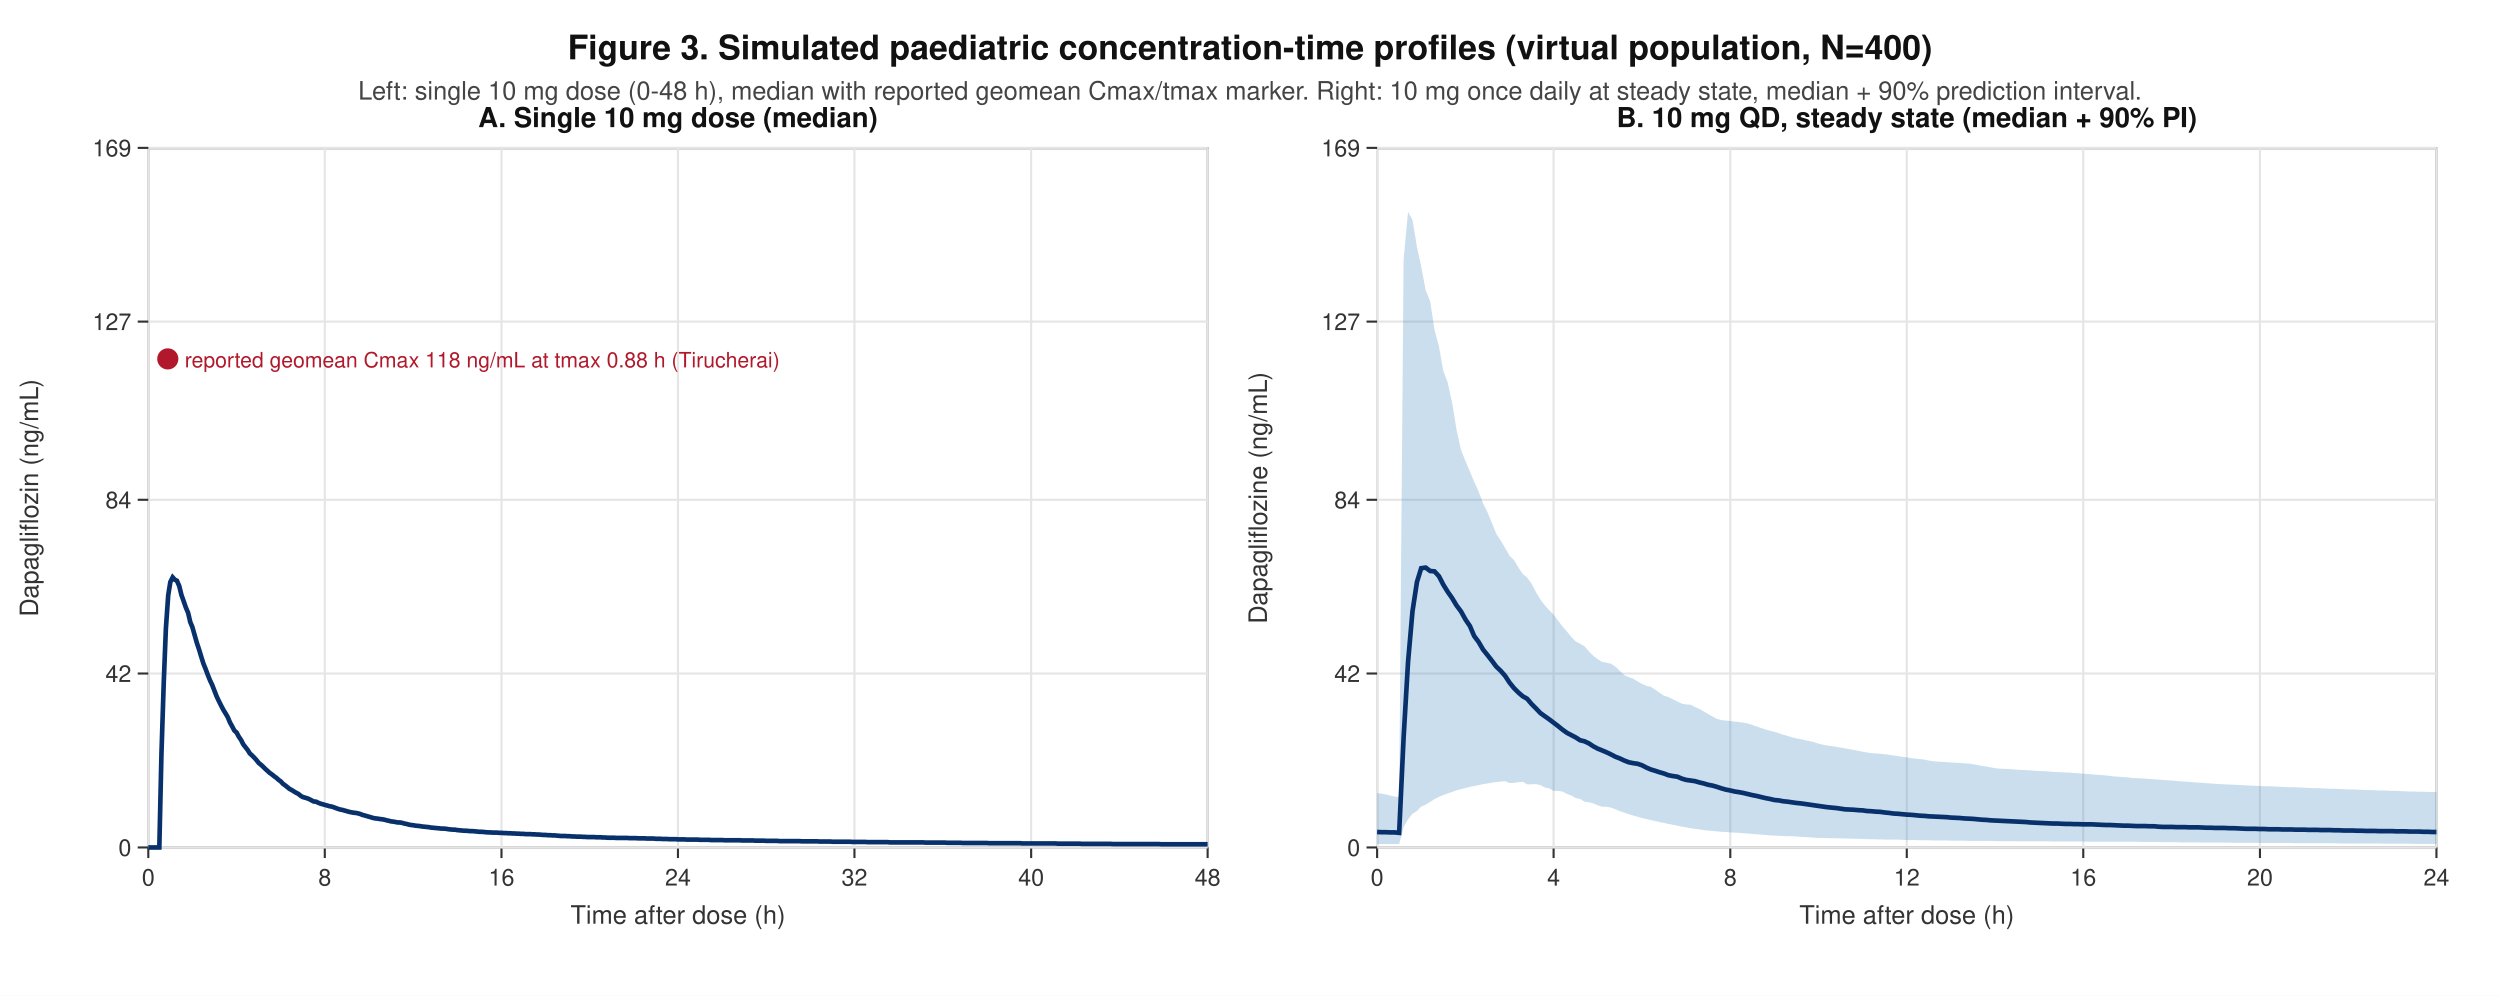
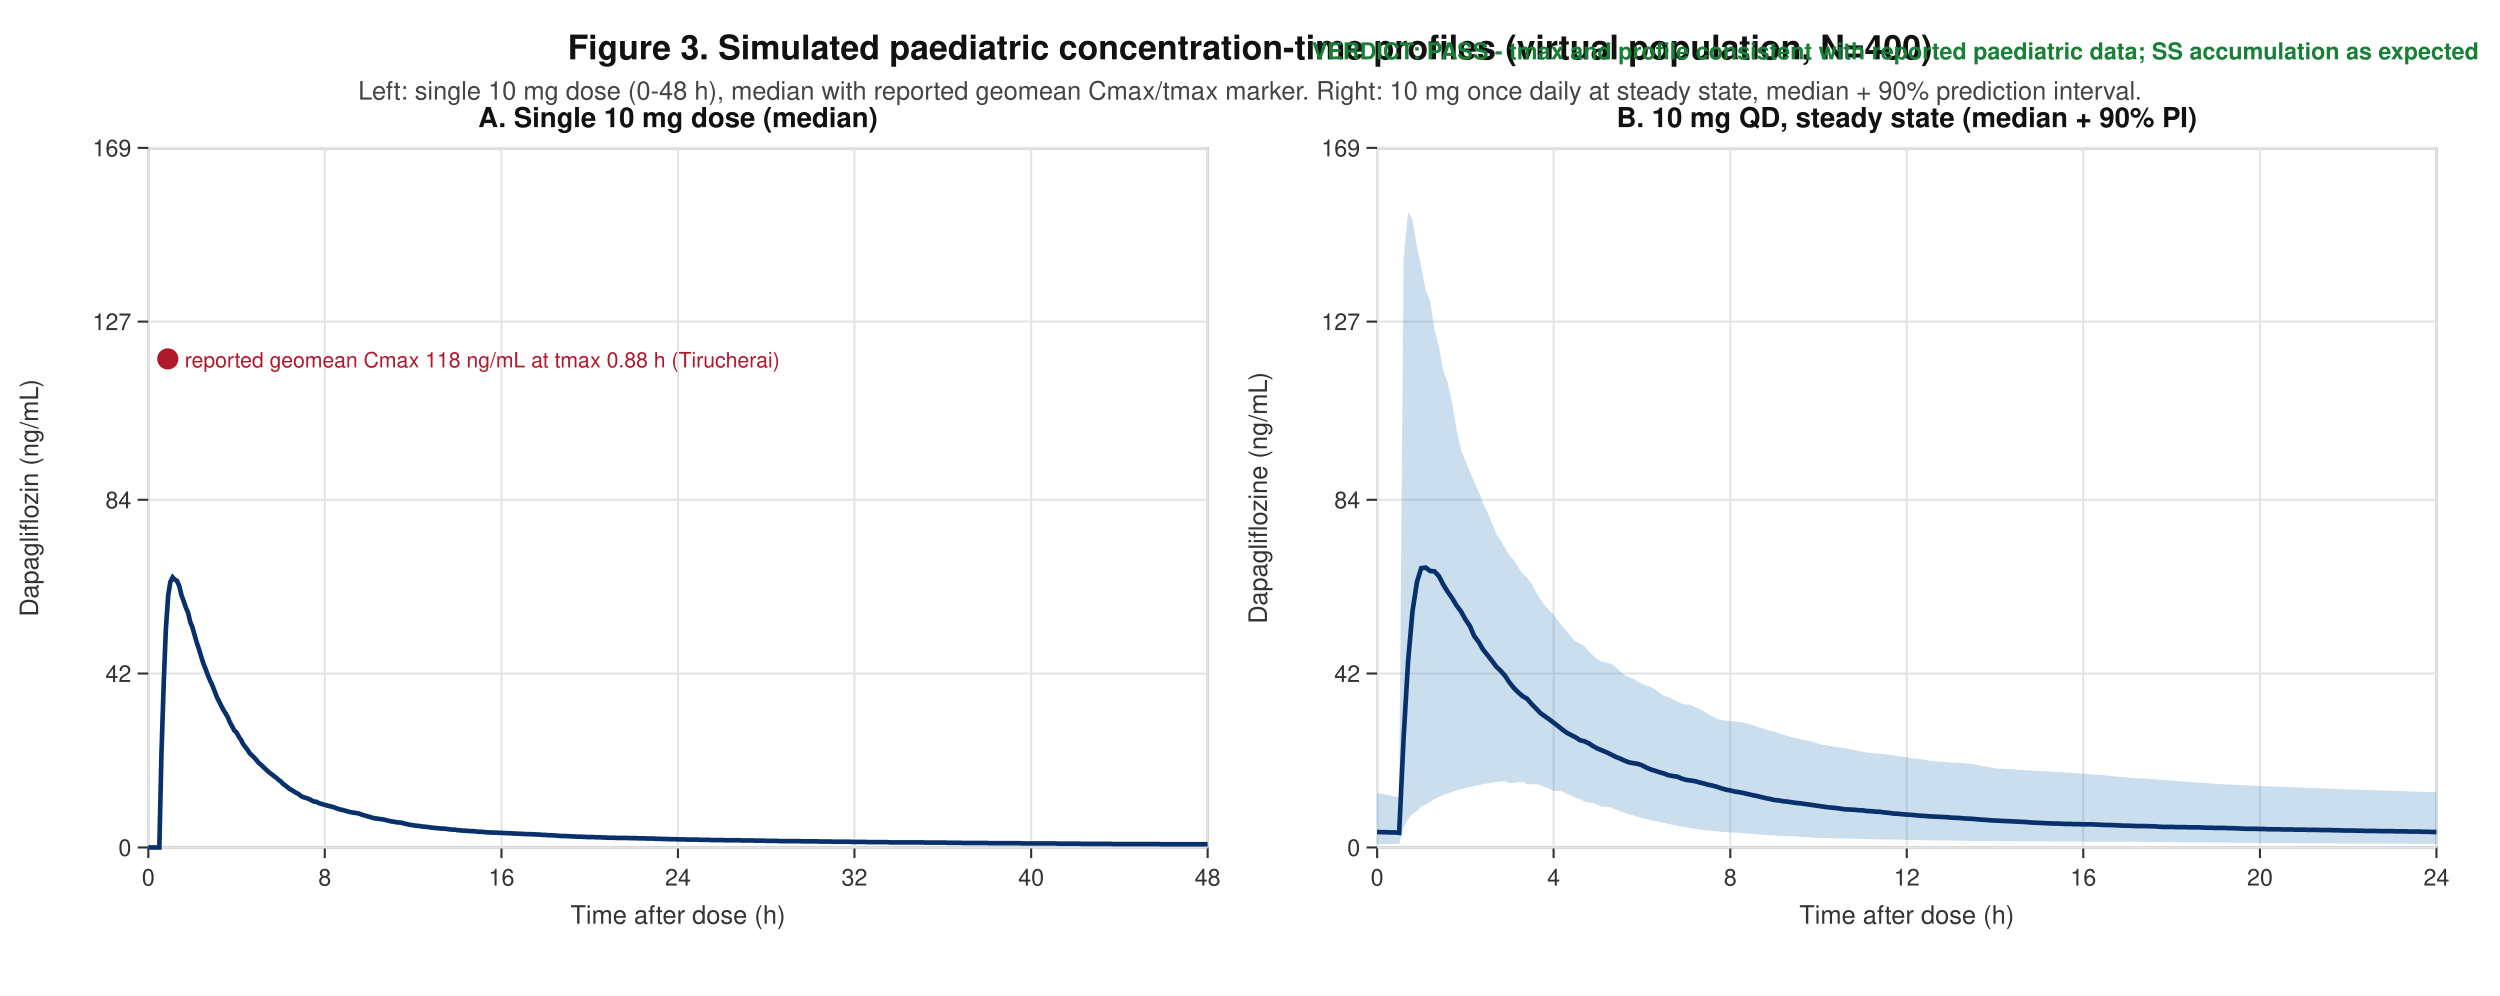
<svg xmlns="http://www.w3.org/2000/svg" width="1180" height="470" viewBox="0 0 1180 470" font-family="Helvetica, Arial, sans-serif">
  <rect width="1180" height="470" fill="white" />
  <text x="590" y="28" font-size="16" font-weight="bold" text-anchor="middle" fill="#111">Figure 3. Simulated paediatric concentration-time profiles (virtual population, N=400)</text>
  <text x="590" y="47" font-size="12" text-anchor="middle" fill="#444">Left: single 10 mg dose (0-48 h), median with reported geomean Cmax/tmax marker. Right: 10 mg once daily at steady state, median + 90% prediction interval.</text>
  <rect x="70" y="70" width="500" height="330" fill="none" stroke="#999" />
  <line x1="70.0" y1="70" x2="70.0" y2="400" stroke="#e5e5e5" />
  <line x1="70.0" y1="400" x2="70.0" y2="405" stroke="#333" />
  <text x="70.0" y="418" font-size="11" text-anchor="middle" fill="#333">0</text>
  <line x1="153.3" y1="70" x2="153.3" y2="400" stroke="#e5e5e5" />
  <line x1="153.3" y1="400" x2="153.3" y2="405" stroke="#333" />
  <text x="153.3" y="418" font-size="11" text-anchor="middle" fill="#333">8</text>
  <line x1="236.7" y1="70" x2="236.7" y2="400" stroke="#e5e5e5" />
  <line x1="236.7" y1="400" x2="236.7" y2="405" stroke="#333" />
  <text x="236.7" y="418" font-size="11" text-anchor="middle" fill="#333">16</text>
  <line x1="320.0" y1="70" x2="320.0" y2="400" stroke="#e5e5e5" />
  <line x1="320.0" y1="400" x2="320.0" y2="405" stroke="#333" />
  <text x="320.0" y="418" font-size="11" text-anchor="middle" fill="#333">24</text>
  <line x1="403.3" y1="70" x2="403.3" y2="400" stroke="#e5e5e5" />
  <line x1="403.3" y1="400" x2="403.3" y2="405" stroke="#333" />
  <text x="403.3" y="418" font-size="11" text-anchor="middle" fill="#333">32</text>
  <line x1="486.7" y1="70" x2="486.7" y2="400" stroke="#e5e5e5" />
  <line x1="486.7" y1="400" x2="486.7" y2="405" stroke="#333" />
  <text x="486.7" y="418" font-size="11" text-anchor="middle" fill="#333">40</text>
  <line x1="570.0" y1="70" x2="570.0" y2="400" stroke="#e5e5e5" />
  <line x1="570.0" y1="400" x2="570.0" y2="405" stroke="#333" />
  <text x="570.0" y="418" font-size="11" text-anchor="middle" fill="#333">48</text>
  <line x1="70" y1="400.0" x2="570" y2="400.0" stroke="#e5e5e5" />
  <line x1="65" y1="400.0" x2="70" y2="400.0" stroke="#333" />
  <text x="62" y="404.0" font-size="11" text-anchor="end" fill="#333">0</text>
  <line x1="70" y1="317.9" x2="570" y2="317.9" stroke="#e5e5e5" />
  <line x1="65" y1="317.9" x2="70" y2="317.9" stroke="#333" />
  <text x="62" y="321.9" font-size="11" text-anchor="end" fill="#333">42</text>
  <line x1="70" y1="235.9" x2="570" y2="235.9" stroke="#e5e5e5" />
  <line x1="65" y1="235.9" x2="70" y2="235.9" stroke="#333" />
  <text x="62" y="239.9" font-size="11" text-anchor="end" fill="#333">84</text>
  <line x1="70" y1="151.8" x2="570" y2="151.8" stroke="#e5e5e5" />
  <line x1="65" y1="151.8" x2="70" y2="151.8" stroke="#333" />
  <text x="62" y="155.8" font-size="11" text-anchor="end" fill="#333">127</text>
  <line x1="70" y1="69.8" x2="570" y2="69.8" stroke="#e5e5e5" />
  <line x1="65" y1="69.8" x2="70" y2="69.8" stroke="#333" />
  <text x="62" y="73.8" font-size="11" text-anchor="end" fill="#333">169</text>
  <text x="320.0" y="60" font-size="13" font-weight="bold" text-anchor="middle" fill="#111">A. Single 10 mg dose (median)</text>
  <text x="320.0" y="436" font-size="12" text-anchor="middle" fill="#333">Time after dose (h)</text>
  <text x="18" y="235.0" font-size="12" text-anchor="middle" fill="#333" transform="rotate(-90 18 235.0)">Dapagliflozin (ng/mL)</text>
  <polyline fill="none" stroke="#08306b" stroke-width="2.2" points="70.0,400.0 71.0,400.0 72.1,400.0 73.1,400.0 74.2,400.0 75.2,400.0 76.2,355.9 77.3,321.8 78.3,296.6 79.4,280.9 80.4,274.7 81.5,272.5 82.5,273.6 83.5,274.1 84.6,276.6 85.6,280.7 86.7,283.8 87.7,286.7 88.8,289.3 89.8,293.6 90.8,296.0 91.9,299.9 92.9,303.4 94.0,306.7 95.0,310.0 96.0,313.2 97.1,315.9 98.1,318.6 99.2,321.3 100.2,323.4 101.2,326.0 102.3,328.8 103.3,330.9 104.4,333.1 105.4,335.0 106.5,336.8 107.5,338.5 108.5,340.9 109.6,342.9 110.6,344.8 111.7,345.8 112.7,347.7 113.8,349.3 114.8,351.3 115.8,352.6 116.9,354.0 117.9,355.6 119.0,356.6 120.0,357.6 121.0,358.7 122.1,360.1 123.1,360.9 124.2,361.9 125.2,362.9 126.2,363.8 127.3,364.8 128.3,365.5 129.4,366.4 130.4,367.1 131.5,368.1 132.5,368.8 133.5,369.9 134.6,370.7 135.6,371.5 136.7,372.4 137.7,372.9 138.8,373.6 139.8,374.2 140.8,374.7 141.9,375.6 142.9,376.2 144.0,376.5 145.0,376.8 146.0,377.2 147.1,377.8 148.1,378.3 149.2,378.4 150.2,378.9 151.2,379.3 152.3,379.6 153.3,379.9 154.4,380.2 155.4,380.5 156.5,380.7 157.5,381.0 158.5,381.4 159.6,381.8 160.6,382.1 161.7,382.3 162.7,382.6 163.8,382.9 164.8,383.2 165.8,383.4 166.9,383.6 167.9,383.7 169.0,383.9 170.0,384.2 171.0,384.6 172.1,384.9 173.1,385.2 174.2,385.5 175.2,385.8 176.2,386.1 177.3,386.3 178.3,386.4 179.4,386.6 180.4,386.7 181.5,386.9 182.5,387.2 183.5,387.4 184.6,387.7 185.6,387.8 186.7,388.0 187.7,388.2 188.8,388.2 189.8,388.4 190.8,388.7 191.9,388.9 192.9,389.2 194.0,389.4 195.0,389.5 196.0,389.7 197.1,389.8 198.1,389.9 199.2,390.1 200.2,390.2 201.2,390.3 202.3,390.4 203.3,390.6 204.4,390.7 205.4,390.8 206.5,390.9 207.5,391.0 208.5,391.1 209.6,391.1 210.6,391.2 211.7,391.4 212.7,391.5 213.8,391.6 214.8,391.6 215.8,391.8 216.9,391.9 217.9,392.0 219.0,392.1 220.0,392.1 221.0,392.2 222.1,392.3 223.1,392.3 224.2,392.4 225.2,392.5 226.2,392.6 227.3,392.6 228.3,392.7 229.4,392.8 230.4,392.9 231.5,392.9 232.5,393.0 233.5,393.0 234.6,393.0 235.6,393.1 236.7,393.1 237.7,393.2 238.7,393.2 239.8,393.3 240.8,393.3 241.9,393.4 242.9,393.4 244.0,393.5 245.0,393.5 246.0,393.6 247.1,393.6 248.1,393.7 249.2,393.7 250.2,393.7 251.3,393.8 252.3,393.8 253.3,393.9 254.4,393.9 255.4,394.0 256.5,394.1 257.5,394.1 258.5,394.2 259.6,394.2 260.6,394.3 261.7,394.3 262.7,394.4 263.8,394.5 264.8,394.6 265.8,394.6 266.9,394.6 267.9,394.7 269.0,394.7 270.0,394.8 271.0,394.8 272.1,394.9 273.1,394.9 274.2,394.9 275.2,395.0 276.2,395.0 277.3,395.1 278.3,395.1 279.4,395.1 280.4,395.1 281.5,395.2 282.5,395.2 283.5,395.2 284.6,395.3 285.6,395.3 286.7,395.4 287.7,395.4 288.8,395.4 289.8,395.4 290.8,395.5 291.9,395.5 292.9,395.5 294.0,395.5 295.0,395.5 296.0,395.5 297.1,395.6 298.1,395.6 299.2,395.6 300.2,395.6 301.2,395.7 302.3,395.7 303.3,395.7 304.4,395.7 305.4,395.8 306.5,395.8 307.5,395.8 308.5,395.8 309.6,395.9 310.6,395.9 311.7,395.9 312.7,396.0 313.8,396.0 314.8,396.0 315.8,396.1 316.9,396.1 317.9,396.1 319.0,396.1 320.0,396.2 321.0,396.2 322.1,396.2 323.1,396.2 324.2,396.3 325.2,396.3 326.3,396.3 327.3,396.3 328.3,396.3 329.4,396.3 330.4,396.4 331.5,396.4 332.5,396.4 333.5,396.4 334.6,396.4 335.6,396.5 336.7,396.5 337.7,396.5 338.8,396.5 339.8,396.5 340.8,396.5 341.9,396.6 342.9,396.6 344.0,396.6 345.0,396.6 346.0,396.6 347.1,396.6 348.1,396.6 349.2,396.6 350.2,396.7 351.2,396.7 352.3,396.7 353.3,396.7 354.4,396.7 355.4,396.7 356.5,396.8 357.5,396.8 358.5,396.8 359.6,396.8 360.6,396.8 361.7,396.9 362.7,396.9 363.8,396.9 364.8,396.9 365.8,396.9 366.9,396.9 367.9,397.0 369.0,397.0 370.0,397.0 371.0,397.0 372.1,397.0 373.1,397.0 374.2,397.0 375.2,397.0 376.2,397.0 377.3,397.0 378.3,397.1 379.4,397.1 380.4,397.1 381.5,397.1 382.5,397.1 383.5,397.1 384.6,397.1 385.6,397.1 386.7,397.2 387.7,397.2 388.8,397.2 389.8,397.2 390.8,397.2 391.9,397.2 392.9,397.3 394.0,397.3 395.0,397.3 396.0,397.3 397.1,397.3 398.1,397.3 399.2,397.3 400.2,397.3 401.2,397.3 402.3,397.4 403.3,397.4 404.4,397.4 405.4,397.4 406.5,397.4 407.5,397.4 408.5,397.4 409.6,397.5 410.6,397.5 411.7,397.5 412.7,397.5 413.8,397.5 414.8,397.5 415.8,397.5 416.9,397.5 417.9,397.5 419.0,397.5 420.0,397.6 421.0,397.6 422.1,397.6 423.1,397.6 424.2,397.6 425.2,397.6 426.2,397.6 427.3,397.6 428.3,397.6 429.4,397.6 430.4,397.6 431.5,397.6 432.5,397.6 433.5,397.6 434.6,397.6 435.6,397.6 436.7,397.7 437.7,397.7 438.7,397.7 439.8,397.7 440.8,397.7 441.9,397.7 442.9,397.7 444.0,397.7 445.0,397.7 446.0,397.7 447.1,397.8 448.1,397.8 449.2,397.8 450.2,397.8 451.3,397.8 452.3,397.8 453.3,397.8 454.4,397.9 455.4,397.9 456.5,397.9 457.5,397.9 458.5,397.9 459.6,397.9 460.6,397.9 461.7,397.9 462.7,397.9 463.8,397.9 464.8,397.9 465.8,397.9 466.9,398.0 467.9,398.0 469.0,398.0 470.0,398.0 471.0,398.0 472.1,398.0 473.1,398.0 474.2,398.0 475.2,398.0 476.2,398.0 477.3,398.0 478.3,398.0 479.4,398.0 480.4,398.0 481.5,398.0 482.5,398.1 483.5,398.1 484.6,398.1 485.6,398.1 486.7,398.1 487.7,398.1 488.8,398.1 489.8,398.1 490.8,398.1 491.9,398.1 492.9,398.1 494.0,398.1 495.0,398.1 496.0,398.1 497.1,398.1 498.1,398.1 499.2,398.2 500.2,398.2 501.3,398.2 502.3,398.2 503.3,398.2 504.4,398.2 505.4,398.2 506.5,398.2 507.5,398.2 508.5,398.2 509.6,398.2 510.6,398.3 511.7,398.3 512.7,398.3 513.8,398.3 514.8,398.3 515.8,398.3 516.9,398.3 517.9,398.3 519.0,398.3 520.0,398.3 521.0,398.3 522.1,398.3 523.1,398.3 524.2,398.3 525.2,398.4 526.2,398.4 527.3,398.4 528.3,398.4 529.4,398.4 530.4,398.4 531.5,398.4 532.5,398.4 533.5,398.4 534.6,398.4 535.6,398.4 536.7,398.4 537.7,398.4 538.8,398.4 539.8,398.4 540.8,398.4 541.9,398.4 542.9,398.4 544.0,398.4 545.0,398.4 546.0,398.4 547.1,398.4 548.1,398.5 549.2,398.5 550.2,398.5 551.2,398.5 552.3,398.5 553.3,398.5 554.4,398.5 555.4,398.5 556.5,398.5 557.5,398.5 558.5,398.5 559.6,398.5 560.6,398.5 561.7,398.5 562.7,398.5 563.8,398.5 564.8,398.5 565.8,398.5 566.9,398.5 567.9,398.5 569.0,398.5 570.0,398.5" />
  <circle cx="79.2" cy="169.4" r="5" fill="#b2182b" />
  <text x="87.2" y="173.4" font-size="10" fill="#b2182b">reported geomean Cmax 118 ng/mL at tmax 0.88 h (Tirucherai)</text>
  <rect x="650" y="70" width="500" height="330" fill="none" stroke="#999" />
  <line x1="650.0" y1="70" x2="650.0" y2="400" stroke="#e5e5e5" />
  <line x1="650.0" y1="400" x2="650.0" y2="405" stroke="#333" />
  <text x="650.0" y="418" font-size="11" text-anchor="middle" fill="#333">0</text>
  <line x1="733.3" y1="70" x2="733.3" y2="400" stroke="#e5e5e5" />
  <line x1="733.3" y1="400" x2="733.3" y2="405" stroke="#333" />
  <text x="733.3" y="418" font-size="11" text-anchor="middle" fill="#333">4</text>
  <line x1="816.7" y1="70" x2="816.7" y2="400" stroke="#e5e5e5" />
  <line x1="816.7" y1="400" x2="816.7" y2="405" stroke="#333" />
  <text x="816.7" y="418" font-size="11" text-anchor="middle" fill="#333">8</text>
  <line x1="900.0" y1="70" x2="900.0" y2="400" stroke="#e5e5e5" />
  <line x1="900.0" y1="400" x2="900.0" y2="405" stroke="#333" />
  <text x="900.0" y="418" font-size="11" text-anchor="middle" fill="#333">12</text>
  <line x1="983.3" y1="70" x2="983.3" y2="400" stroke="#e5e5e5" />
  <line x1="983.3" y1="400" x2="983.3" y2="405" stroke="#333" />
  <text x="983.3" y="418" font-size="11" text-anchor="middle" fill="#333">16</text>
  <line x1="1066.7" y1="70" x2="1066.7" y2="400" stroke="#e5e5e5" />
  <line x1="1066.7" y1="400" x2="1066.7" y2="405" stroke="#333" />
  <text x="1066.7" y="418" font-size="11" text-anchor="middle" fill="#333">20</text>
  <line x1="1150.0" y1="70" x2="1150.0" y2="400" stroke="#e5e5e5" />
  <line x1="1150.0" y1="400" x2="1150.0" y2="405" stroke="#333" />
  <text x="1150.0" y="418" font-size="11" text-anchor="middle" fill="#333">24</text>
  <line x1="650" y1="400.0" x2="1150" y2="400.0" stroke="#e5e5e5" />
  <line x1="645" y1="400.0" x2="650" y2="400.0" stroke="#333" />
  <text x="642" y="404.0" font-size="11" text-anchor="end" fill="#333">0</text>
  <line x1="650" y1="317.9" x2="1150" y2="317.9" stroke="#e5e5e5" />
  <line x1="645" y1="317.9" x2="650" y2="317.9" stroke="#333" />
  <text x="642" y="321.9" font-size="11" text-anchor="end" fill="#333">42</text>
  <line x1="650" y1="235.9" x2="1150" y2="235.9" stroke="#e5e5e5" />
  <line x1="645" y1="235.9" x2="650" y2="235.9" stroke="#333" />
  <text x="642" y="239.9" font-size="11" text-anchor="end" fill="#333">84</text>
  <line x1="650" y1="151.8" x2="1150" y2="151.8" stroke="#e5e5e5" />
  <line x1="645" y1="151.8" x2="650" y2="151.8" stroke="#333" />
  <text x="642" y="155.8" font-size="11" text-anchor="end" fill="#333">127</text>
  <line x1="650" y1="69.8" x2="1150" y2="69.8" stroke="#e5e5e5" />
  <line x1="645" y1="69.8" x2="650" y2="69.8" stroke="#333" />
  <text x="642" y="73.8" font-size="11" text-anchor="end" fill="#333">169</text>
  <text x="900.0" y="60" font-size="13" font-weight="bold" text-anchor="middle" fill="#111">B. 10 mg QD, steady state (median + 90% PI)</text>
  <text x="900.0" y="436" font-size="12" text-anchor="middle" fill="#333">Time after dose (h)</text>
  <text x="598" y="235.0" font-size="12" text-anchor="middle" fill="#333" transform="rotate(-90 598 235.0)">Dapagliflozine (ng/mL)</text>
  <polygon points="650.0,374.4 652.1,374.6 654.2,375.0 656.2,375.5 658.3,376.0 660.4,376.2 662.5,122.6 664.6,100.0 666.7,103.8 668.8,116.6 670.8,125.8 672.9,137.0 675.0,142.1 677.1,155.7 679.2,163.6 681.2,175.0 683.3,180.5 685.4,190.1 687.5,202.9 689.6,212.4 691.7,217.6 693.8,222.6 695.8,227.4 697.9,232.0 700.0,237.6 702.1,241.8 704.2,246.9 706.2,251.9 708.3,255.1 710.4,258.6 712.5,262.3 714.6,264.4 716.7,267.9 718.8,271.0 720.8,272.6 722.9,275.5 725.0,279.5 727.1,283.0 729.2,285.8 731.2,288.0 733.3,290.1 735.4,292.9 737.5,295.7 739.6,298.1 741.7,300.7 743.8,302.8 745.8,303.8 747.9,305.1 750.0,307.5 752.1,309.6 754.2,311.2 756.2,312.4 758.3,312.8 760.4,313.3 762.5,314.7 764.6,316.7 766.7,318.7 768.8,319.6 770.8,320.3 772.9,321.6 775.0,322.8 777.1,323.7 779.2,324.2 781.2,325.5 783.3,327.0 785.4,328.4 787.5,329.0 789.6,330.1 791.7,331.1 793.8,332.1 795.8,332.5 797.9,332.6 800.0,333.7 802.1,334.6 804.2,335.8 806.2,337.0 808.3,338.2 810.4,339.3 812.5,339.9 814.6,340.1 816.7,340.3 818.8,340.6 820.8,340.8 822.9,341.1 825.0,341.5 827.1,342.2 829.2,342.9 831.2,343.6 833.3,344.3 835.4,344.9 837.5,345.4 839.6,346.1 841.7,346.8 843.8,347.4 845.8,348.0 847.9,348.5 850.0,348.9 852.1,349.4 854.2,349.8 856.2,350.3 858.3,351.0 860.4,351.5 862.5,351.9 864.6,352.2 866.7,352.5 868.8,352.9 870.8,353.2 872.9,353.6 875.0,354.0 877.1,354.4 879.2,354.8 881.2,355.2 883.3,355.5 885.4,355.6 887.5,355.8 889.6,356.0 891.7,356.3 893.8,356.6 895.8,356.9 897.9,357.2 900.0,357.5 902.1,357.8 904.2,358.1 906.2,358.3 908.3,358.5 910.4,359.0 912.5,359.3 914.6,359.5 916.7,359.6 918.8,359.7 920.8,359.9 922.9,360.0 925.0,360.1 927.1,360.3 929.2,360.4 931.2,360.7 933.3,361.1 935.4,361.5 937.5,361.8 939.6,362.2 941.7,362.6 943.8,362.8 945.8,362.9 947.9,363.0 950.0,363.1 952.1,363.3 954.2,363.4 956.2,363.5 958.3,363.6 960.4,363.8 962.5,363.9 964.6,364.0 966.7,364.1 968.8,364.3 970.8,364.4 972.9,364.5 975.0,364.6 977.1,364.7 979.2,364.9 981.2,365.0 983.3,365.2 985.4,365.3 987.5,365.5 989.6,365.7 991.7,365.8 993.8,366.0 995.8,366.2 997.9,366.5 1000.0,366.6 1002.1,366.8 1004.2,366.9 1006.2,367.2 1008.3,367.3 1010.4,367.4 1012.5,367.5 1014.6,367.7 1016.7,367.8 1018.8,368.0 1020.8,368.1 1022.9,368.3 1025.0,368.4 1027.1,368.6 1029.2,368.8 1031.2,368.9 1033.3,369.1 1035.4,369.2 1037.5,369.4 1039.6,369.5 1041.7,369.7 1043.8,369.8 1045.8,370.0 1047.9,370.1 1050.0,370.2 1052.1,370.3 1054.2,370.4 1056.2,370.5 1058.3,370.6 1060.4,370.7 1062.5,370.8 1064.6,370.9 1066.7,371.0 1068.8,371.1 1070.8,371.1 1072.9,371.2 1075.0,371.3 1077.1,371.4 1079.2,371.5 1081.2,371.6 1083.3,371.6 1085.4,371.7 1087.5,371.8 1089.6,371.9 1091.7,372.0 1093.8,372.0 1095.8,372.1 1097.9,372.2 1100.0,372.3 1102.1,372.3 1104.2,372.4 1106.2,372.5 1108.3,372.6 1110.4,372.6 1112.5,372.7 1114.6,372.8 1116.7,372.9 1118.8,372.9 1120.8,373.0 1122.9,373.1 1125.0,373.1 1127.1,373.2 1129.2,373.3 1131.2,373.3 1133.3,373.4 1135.4,373.5 1137.5,373.6 1139.6,373.6 1141.7,373.7 1143.8,373.7 1145.8,373.8 1147.9,373.8 1150.0,373.9 1150.0,398.4 1147.9,398.3 1145.8,398.3 1143.8,398.3 1141.7,398.3 1139.6,398.3 1137.5,398.2 1135.4,398.2 1133.3,398.2 1131.2,398.2 1129.2,398.2 1127.1,398.2 1125.0,398.2 1122.9,398.1 1120.8,398.1 1118.8,398.1 1116.7,398.1 1114.6,398.1 1112.5,398.1 1110.4,398.1 1108.3,398.1 1106.2,398.1 1104.2,398.1 1102.1,398.0 1100.0,398.0 1097.9,398.0 1095.8,398.0 1093.8,398.0 1091.7,398.0 1089.6,398.0 1087.5,398.0 1085.4,398.0 1083.3,398.0 1081.2,397.9 1079.2,397.9 1077.1,397.9 1075.0,397.9 1072.9,397.9 1070.8,397.9 1068.8,397.9 1066.7,397.9 1064.6,397.8 1062.5,397.8 1060.4,397.8 1058.3,397.8 1056.2,397.8 1054.2,397.8 1052.1,397.7 1050.0,397.7 1047.9,397.7 1045.8,397.7 1043.8,397.7 1041.7,397.7 1039.6,397.7 1037.5,397.6 1035.4,397.6 1033.3,397.6 1031.2,397.6 1029.2,397.6 1027.1,397.5 1025.0,397.5 1022.9,397.5 1020.8,397.5 1018.8,397.4 1016.7,397.4 1014.6,397.4 1012.5,397.4 1010.4,397.4 1008.3,397.3 1006.2,397.3 1004.2,397.3 1002.1,397.3 1000.0,397.3 997.9,397.3 995.8,397.3 993.8,397.3 991.7,397.3 989.6,397.3 987.5,397.3 985.4,397.3 983.3,397.2 981.2,397.2 979.2,397.2 977.1,397.2 975.0,397.2 972.9,397.2 970.8,397.2 968.8,397.2 966.7,397.1 964.6,397.1 962.5,397.1 960.4,397.1 958.3,397.1 956.2,397.1 954.2,397.1 952.1,397.1 950.0,397.0 947.9,397.0 945.8,397.0 943.8,397.0 941.7,397.0 939.6,396.9 937.5,396.9 935.4,396.9 933.3,396.9 931.2,396.9 929.2,396.9 927.1,396.8 925.0,396.8 922.9,396.8 920.8,396.8 918.8,396.7 916.7,396.7 914.6,396.7 912.5,396.7 910.4,396.6 908.3,396.6 906.2,396.6 904.2,396.5 902.1,396.5 900.0,396.5 897.9,396.4 895.8,396.3 893.8,396.3 891.7,396.3 889.6,396.3 887.5,396.2 885.4,396.2 883.3,396.1 881.2,396.1 879.2,396.0 877.1,395.9 875.0,395.9 872.9,395.8 870.8,395.8 868.8,395.7 866.7,395.7 864.6,395.6 862.5,395.6 860.4,395.5 858.3,395.5 856.2,395.4 854.2,395.2 852.1,395.1 850.0,395.0 847.9,394.8 845.8,394.7 843.8,394.7 841.7,394.6 839.6,394.5 837.5,394.4 835.4,394.3 833.3,394.1 831.2,393.9 829.2,393.8 827.1,393.6 825.0,393.4 822.9,393.3 820.8,393.1 818.8,393.0 816.7,392.9 814.6,392.7 812.5,392.6 810.4,392.4 808.3,392.2 806.2,392.0 804.2,391.8 802.1,391.5 800.0,391.2 797.9,390.9 795.8,390.5 793.8,390.2 791.7,389.7 789.6,389.3 787.5,388.9 785.4,388.4 783.3,388.0 781.2,387.5 779.2,387.1 777.1,386.6 775.0,386.1 772.9,385.5 770.8,384.9 768.8,384.3 766.7,383.6 764.6,382.9 762.5,382.0 760.4,381.2 758.3,380.8 756.2,380.8 754.2,380.1 752.1,379.2 750.0,378.7 747.9,378.4 745.8,377.1 743.8,376.7 741.7,375.5 739.6,374.7 737.5,373.6 735.4,373.3 733.3,373.3 731.2,372.1 729.2,371.7 727.1,370.6 725.0,370.1 722.9,370.2 720.8,370.2 718.8,369.0 716.7,369.2 714.6,369.5 712.5,369.6 710.4,368.7 708.3,368.9 706.2,369.1 704.2,369.4 702.1,369.8 700.0,370.1 697.9,370.6 695.8,371.0 693.8,371.4 691.7,371.9 689.6,372.5 687.5,373.0 685.4,373.8 683.3,374.5 681.2,375.3 679.2,376.1 677.1,377.2 675.0,378.5 672.9,379.8 670.8,380.7 668.8,382.8 666.7,384.1 664.6,386.7 662.5,390.4 660.4,398.4 658.3,398.4 656.2,398.4 654.2,398.4 652.1,398.4 650.0,398.4" fill="#2c7fb8" fill-opacity="0.25" />
  <polyline fill="none" stroke="#08306b" stroke-width="2.2" points="650.0,392.7 652.1,392.8 654.2,392.8 656.2,392.9 658.3,392.9 660.4,393.1 662.5,348.2 664.6,312.4 666.7,288.5 668.8,274.7 670.8,268.2 672.9,267.9 675.0,269.5 677.1,269.7 679.2,272.0 681.2,275.9 683.3,279.3 685.4,282.3 687.5,285.8 689.6,288.6 691.7,292.4 693.8,295.5 695.8,300.2 697.9,303.0 700.0,306.6 702.1,309.2 704.2,311.9 706.2,314.6 708.3,316.6 710.4,319.0 712.5,322.2 714.6,324.8 716.7,326.9 718.8,328.7 720.8,329.8 722.9,332.3 725.0,334.4 727.1,336.6 729.2,338.1 731.2,339.5 733.3,341.1 735.4,342.7 737.5,344.4 739.6,345.9 741.7,347.0 743.8,348.1 745.8,349.4 747.9,349.9 750.0,350.9 752.1,352.3 754.2,353.4 756.2,354.2 758.3,355.1 760.4,356.1 762.5,357.2 764.6,358.0 766.7,359.0 768.8,359.8 770.8,360.2 772.9,360.5 775.0,361.2 777.1,362.3 779.2,363.2 781.2,363.8 783.3,364.5 785.4,365.1 787.5,365.9 789.6,366.3 791.7,366.6 793.8,367.5 795.8,368.1 797.9,368.4 800.0,368.7 802.1,369.3 804.2,369.8 806.2,370.4 808.3,370.8 810.4,371.4 812.5,372.1 814.6,372.7 816.7,373.1 818.8,373.6 820.8,373.9 822.9,374.3 825.0,374.8 827.1,375.3 829.2,375.7 831.2,376.2 833.3,376.7 835.4,377.1 837.5,377.6 839.6,377.8 841.7,378.2 843.8,378.4 845.8,378.7 847.9,379.0 850.0,379.2 852.1,379.5 854.2,379.8 856.2,380.1 858.3,380.4 860.4,380.7 862.5,381.0 864.6,381.2 866.7,381.4 868.8,381.7 870.8,382.0 872.9,382.1 875.0,382.2 877.1,382.4 879.2,382.5 881.2,382.8 883.3,382.9 885.4,383.1 887.5,383.2 889.6,383.5 891.7,383.7 893.8,384.0 895.8,384.1 897.9,384.3 900.0,384.5 902.1,384.6 904.2,384.8 906.2,385.0 908.3,385.1 910.4,385.3 912.5,385.4 914.6,385.5 916.7,385.6 918.8,385.7 920.8,385.9 922.9,386.0 925.0,386.1 927.1,386.3 929.2,386.4 931.2,386.5 933.3,386.7 935.4,386.9 937.5,387.0 939.6,387.2 941.7,387.3 943.8,387.4 945.8,387.5 947.9,387.6 950.0,387.7 952.1,387.8 954.2,387.9 956.2,388.0 958.3,388.2 960.4,388.3 962.5,388.4 964.6,388.5 966.7,388.6 968.8,388.7 970.8,388.7 972.9,388.8 975.0,388.9 977.1,388.9 979.2,389.0 981.2,389.0 983.3,389.1 985.4,389.1 987.5,389.1 989.6,389.2 991.7,389.3 993.8,389.4 995.8,389.4 997.9,389.5 1000.0,389.6 1002.1,389.7 1004.2,389.7 1006.2,389.8 1008.3,389.9 1010.4,389.9 1012.5,389.9 1014.6,390.0 1016.7,390.0 1018.8,390.2 1020.8,390.3 1022.9,390.3 1025.0,390.3 1027.1,390.4 1029.2,390.4 1031.2,390.4 1033.3,390.5 1035.4,390.5 1037.5,390.5 1039.6,390.6 1041.7,390.7 1043.8,390.7 1045.8,390.8 1047.9,390.8 1050.0,390.8 1052.1,390.9 1054.2,390.9 1056.2,391.0 1058.3,391.1 1060.4,391.2 1062.5,391.2 1064.6,391.2 1066.7,391.3 1068.8,391.3 1070.8,391.4 1072.9,391.4 1075.0,391.4 1077.1,391.5 1079.2,391.5 1081.2,391.5 1083.3,391.6 1085.4,391.6 1087.5,391.6 1089.6,391.7 1091.7,391.7 1093.8,391.7 1095.8,391.8 1097.9,391.8 1100.0,391.8 1102.1,391.9 1104.2,391.9 1106.2,392.0 1108.3,392.0 1110.4,392.0 1112.5,392.1 1114.6,392.1 1116.7,392.2 1118.8,392.2 1120.8,392.2 1122.9,392.3 1125.0,392.3 1127.1,392.3 1129.2,392.3 1131.2,392.4 1133.3,392.4 1135.4,392.4 1137.5,392.5 1139.6,392.5 1141.7,392.5 1143.8,392.6 1145.8,392.6 1147.9,392.7 1150.0,392.7" />
+   <text x="1170" y="28" font-size="11" font-weight="bold" text-anchor="end" fill="#1a7f37">VERDICT: PASS - tmax and profile consistent with reported paediatric data; SS accumulation as expected</text>
</svg>
